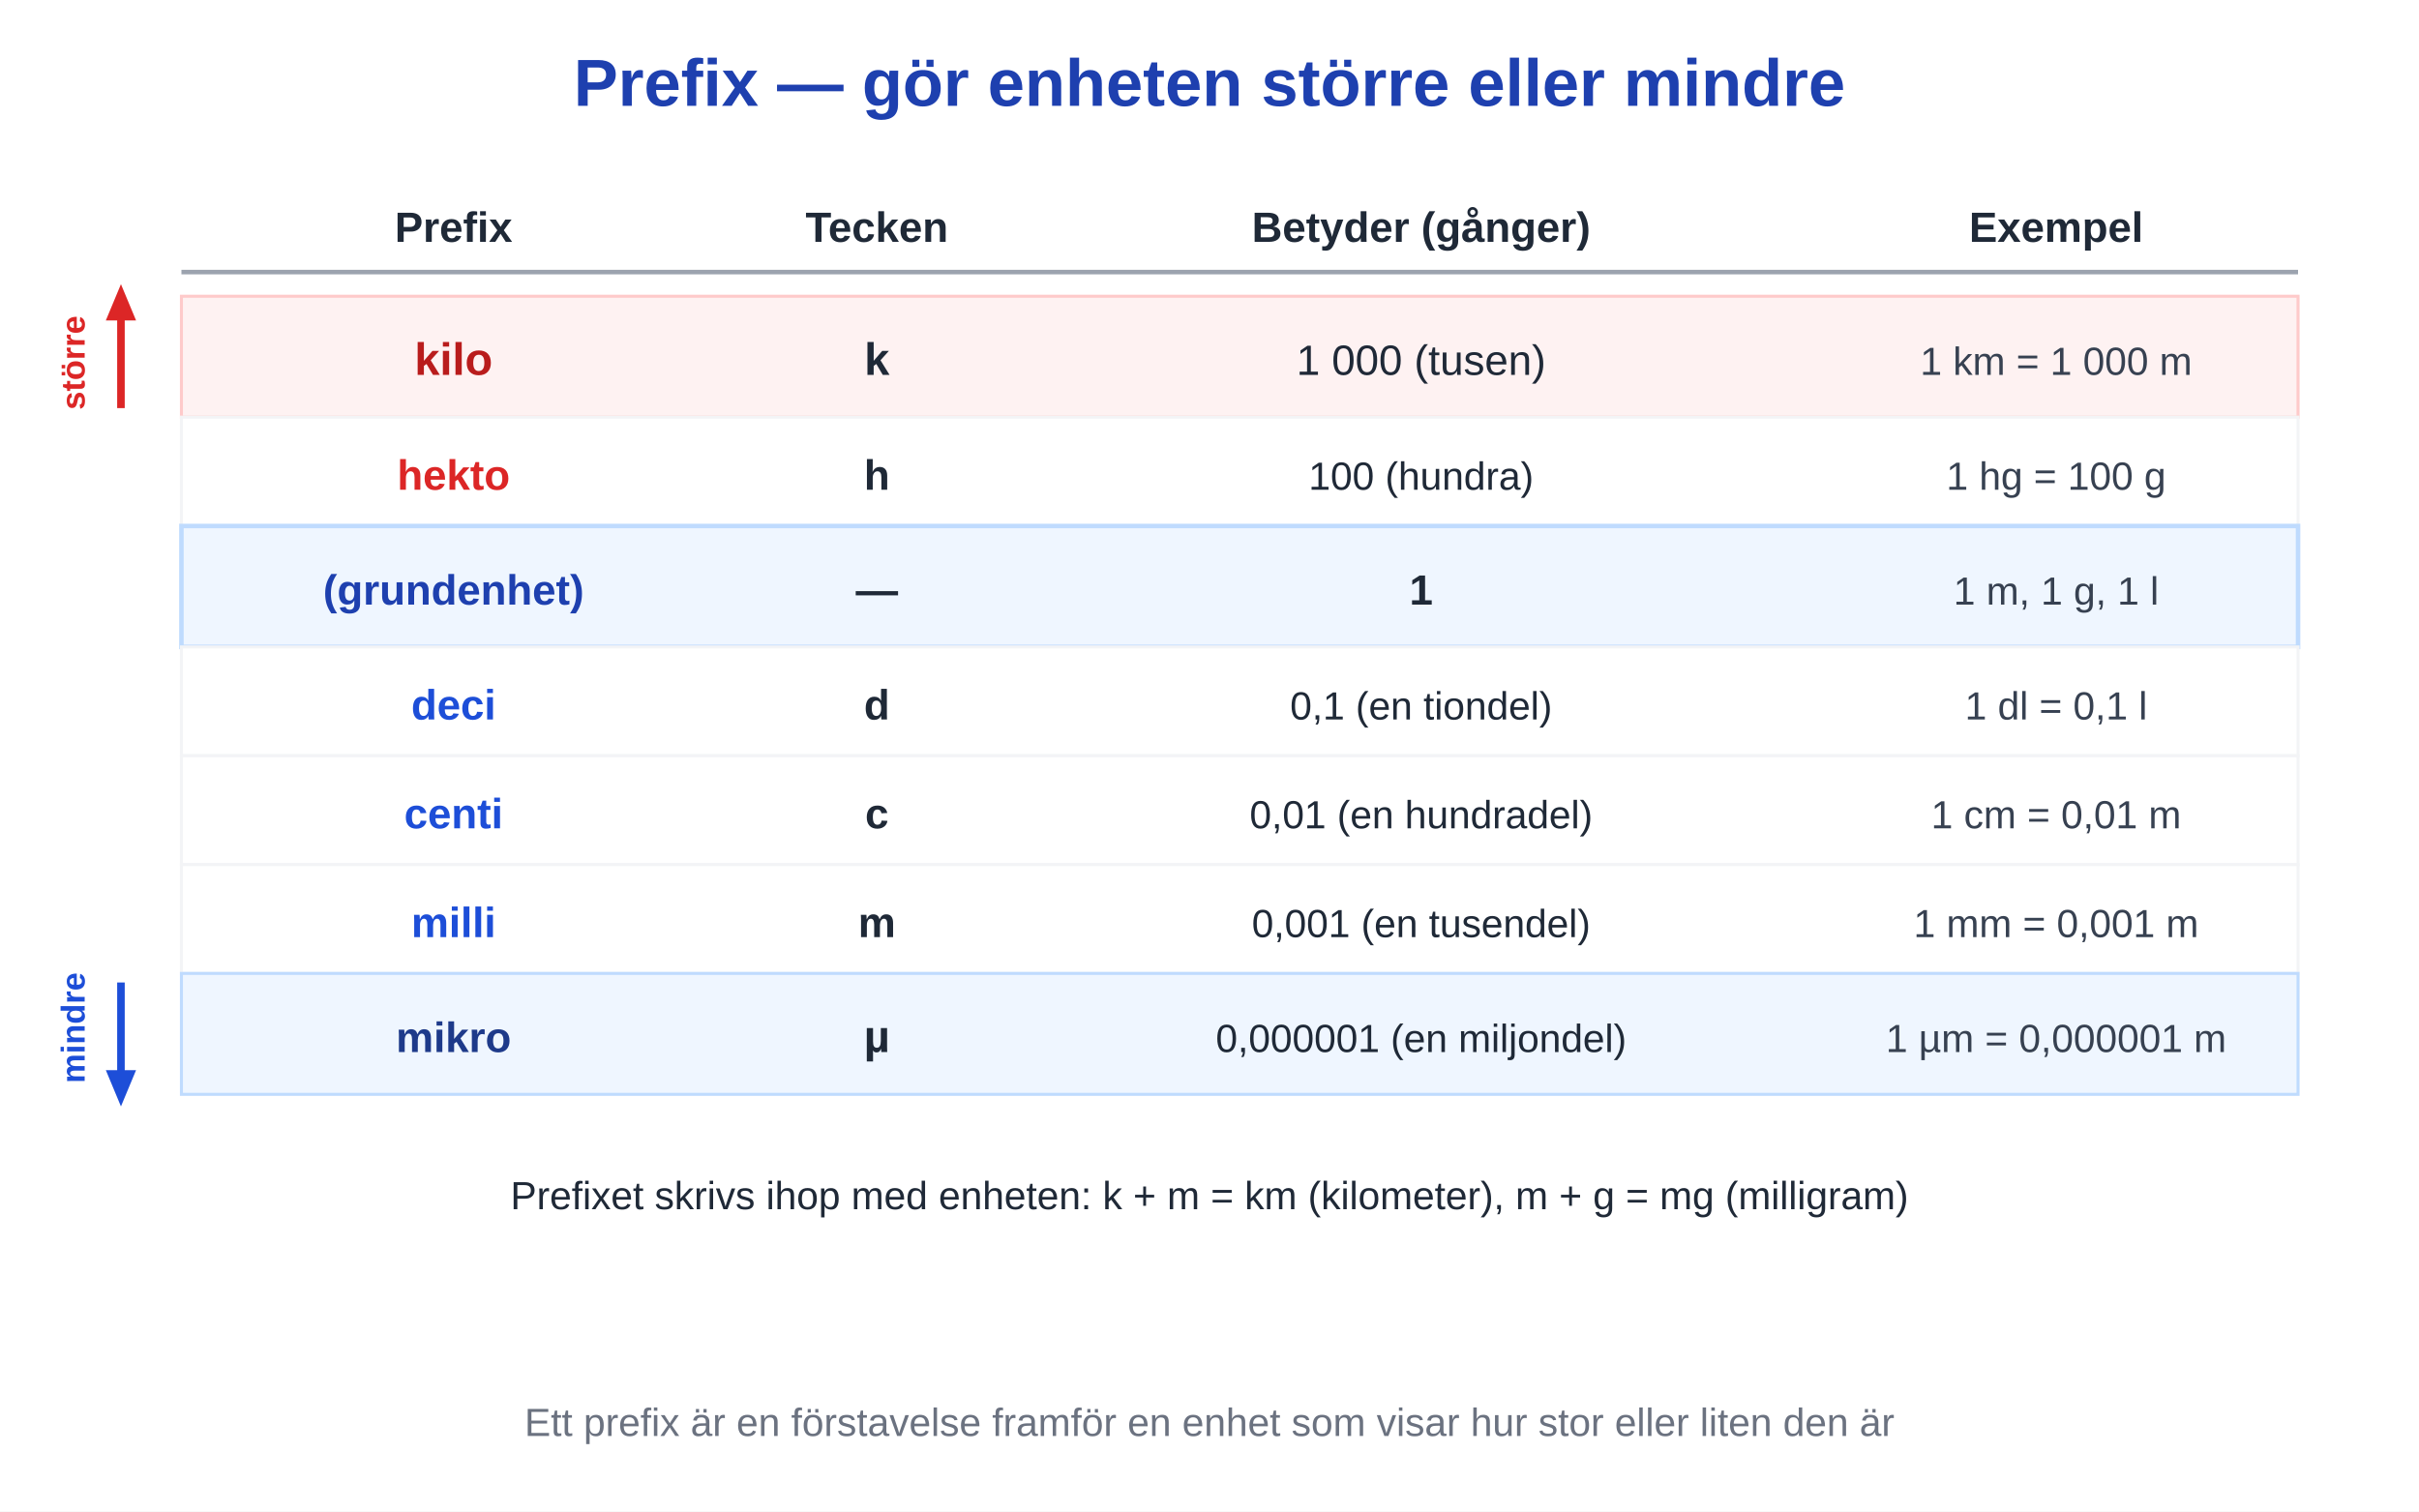
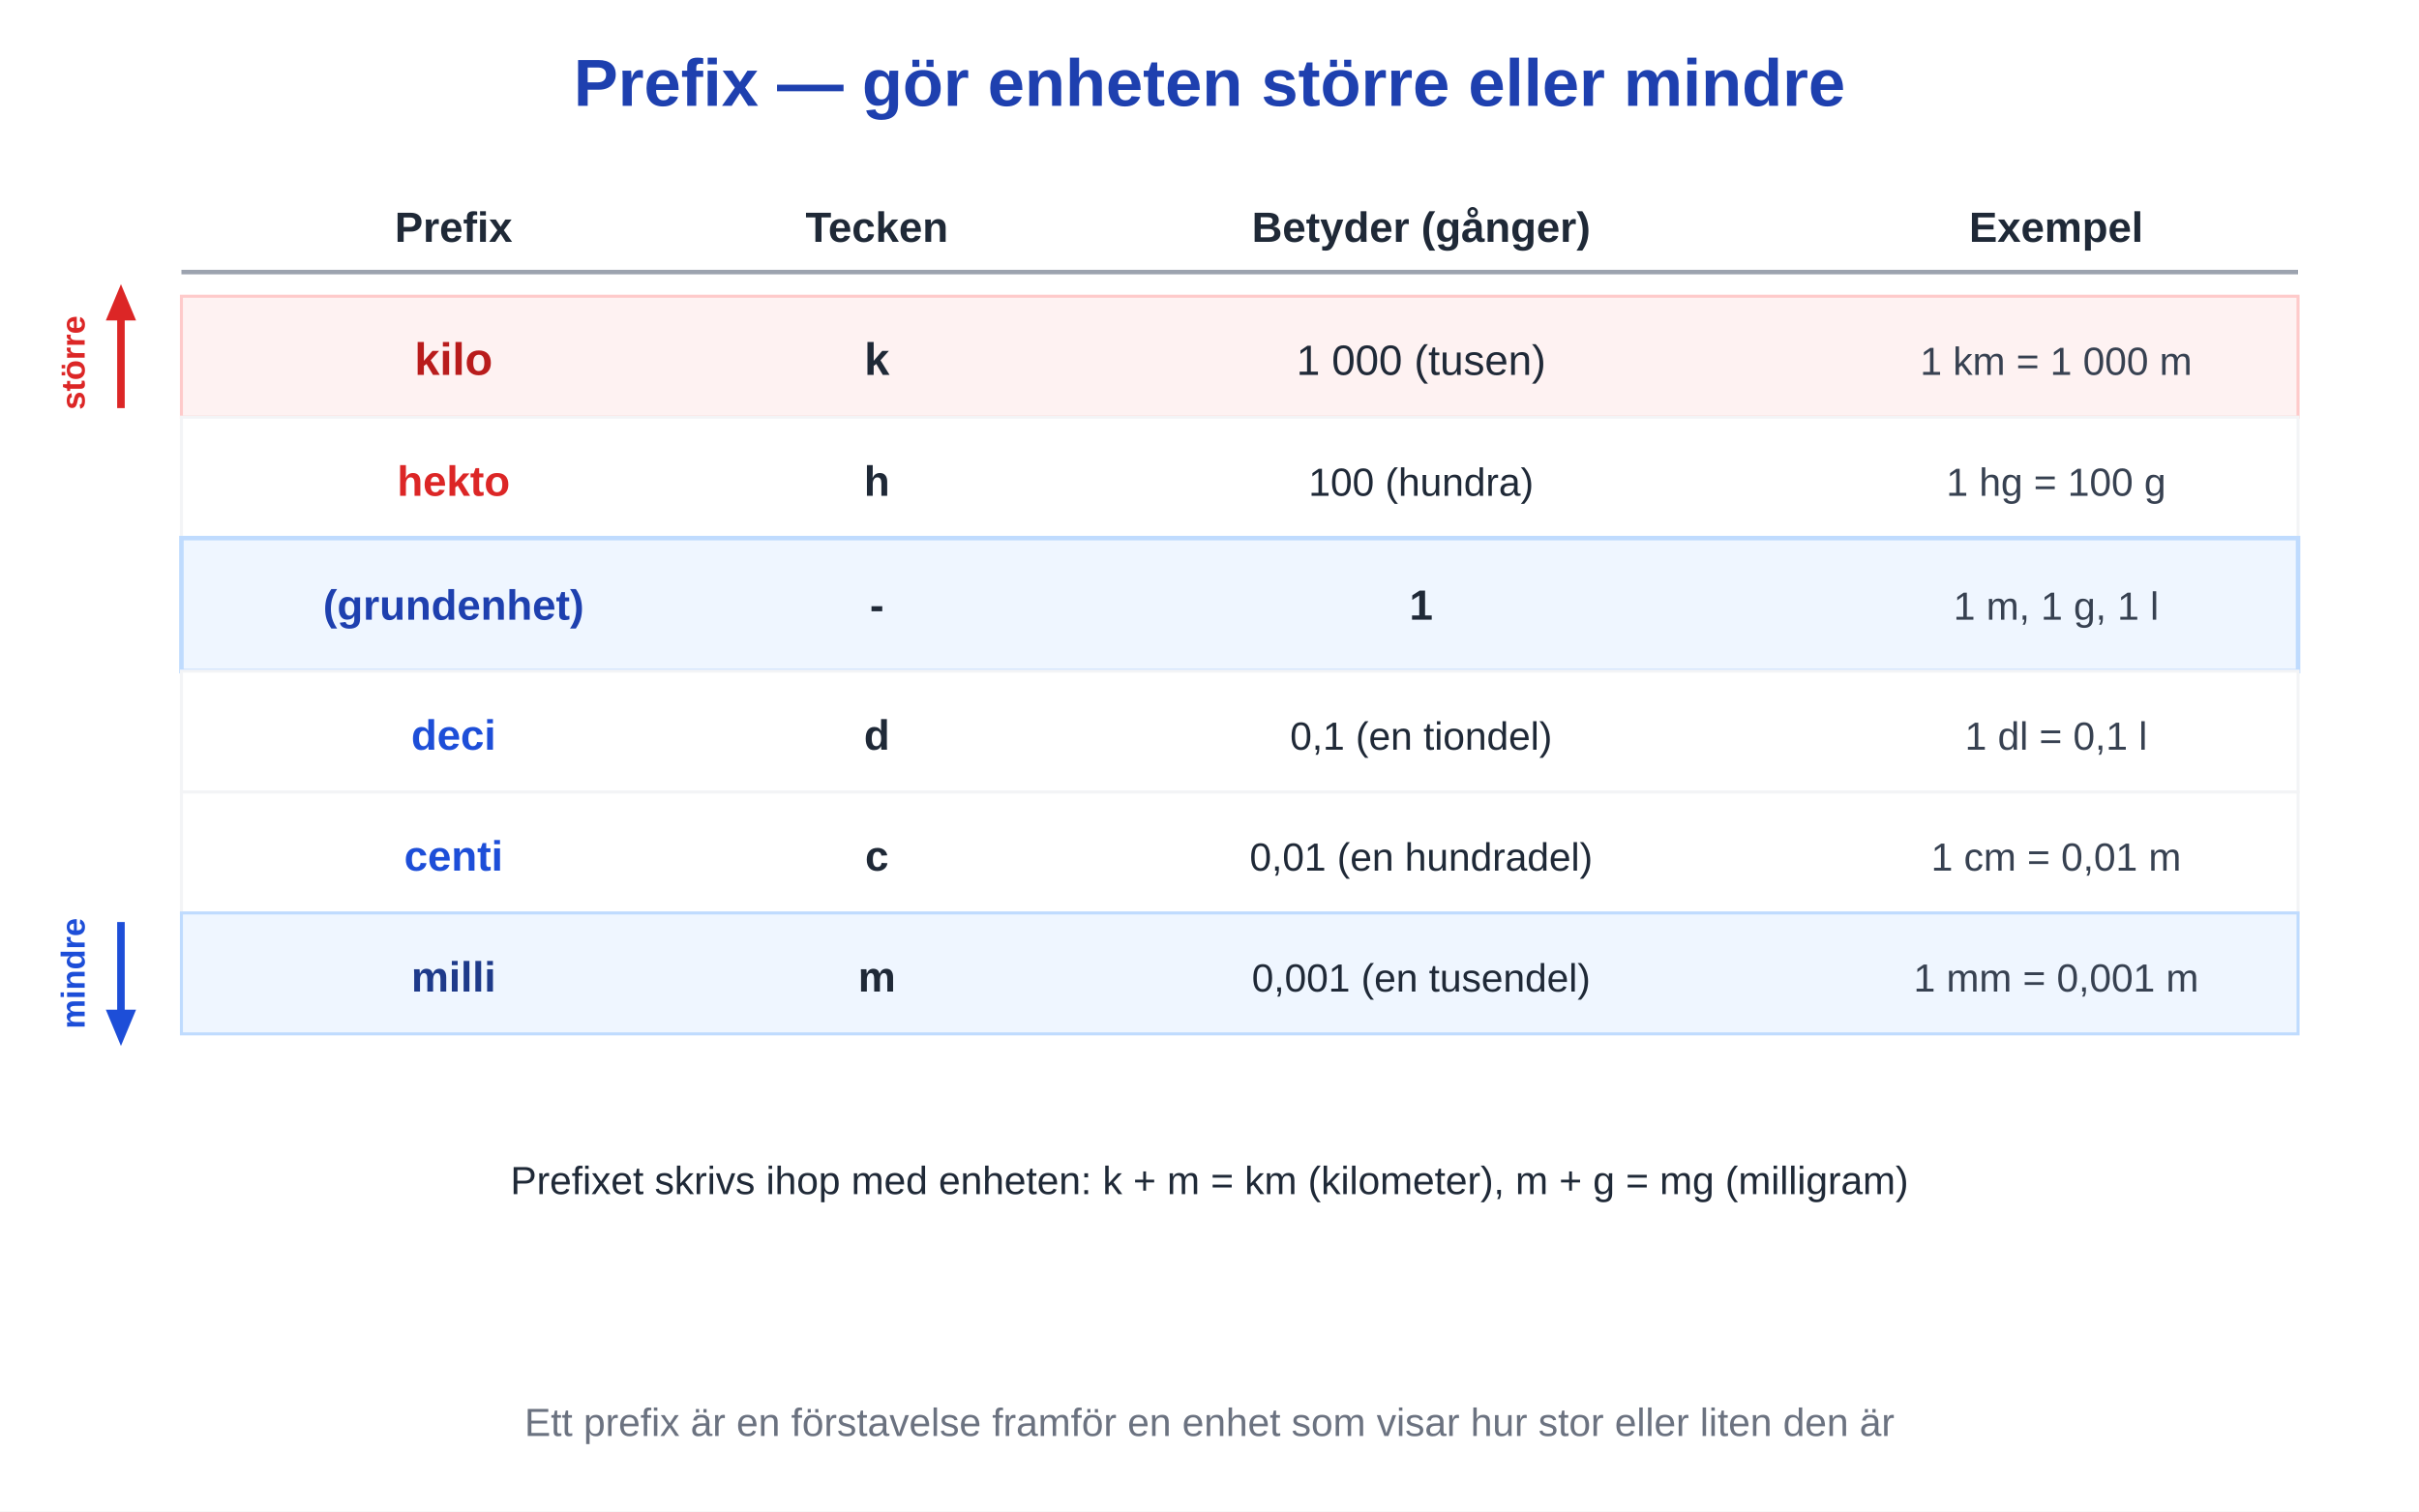
<svg xmlns="http://www.w3.org/2000/svg" viewBox="0 0 800 500" width="800" height="500">
  <rect width="800" height="500" fill="white" />
  <text x="400" y="35" font-family="Arial,sans-serif" font-size="22" fill="#1e40af" text-anchor="middle" font-weight="bold">Prefix — gör enheten större eller mindre</text>
  <text x="150" y="80" font-family="Arial,sans-serif" font-size="14" fill="#1f2937" text-anchor="middle" font-weight="bold">Prefix</text>
  <text x="290" y="80" font-family="Arial,sans-serif" font-size="14" fill="#1f2937" text-anchor="middle" font-weight="bold">Tecken</text>
  <text x="470" y="80" font-family="Arial,sans-serif" font-size="14" fill="#1f2937" text-anchor="middle" font-weight="bold">Betyder (gånger)</text>
  <text x="680" y="80" font-family="Arial,sans-serif" font-size="14" fill="#1f2937" text-anchor="middle" font-weight="bold">Exempel</text>
  <line x1="60" y1="90" x2="760" y2="90" stroke="#9ca3af" stroke-width="1.5" />
  <rect x="60" y="98" width="700" height="40" fill="#fef2f2" stroke="#fecaca" stroke-width="1" />
  <text x="150" y="124" font-family="Arial,sans-serif" font-size="15" fill="#b91c1c" text-anchor="middle" font-weight="bold">kilo</text>
  <text x="290" y="124" font-family="Arial,sans-serif" font-size="15" fill="#1f2937" text-anchor="middle" font-weight="bold">k</text>
  <text x="470" y="124" font-family="Arial,sans-serif" font-size="14" fill="#1f2937" text-anchor="middle">1 000 (tusen)</text>
  <text x="680" y="124" font-family="Arial,sans-serif" font-size="13" fill="#374151" text-anchor="middle">1 km = 1 000 m</text>
-   <rect x="60" y="138" width="700" height="36" fill="white" stroke="#f3f4f6" stroke-width="1" />
-   <text x="150" y="162" font-family="Arial,sans-serif" font-size="14" fill="#dc2626" text-anchor="middle" font-weight="bold">hekto</text>
-   <text x="290" y="162" font-family="Arial,sans-serif" font-size="14" fill="#1f2937" text-anchor="middle" font-weight="bold">h</text>
-   <text x="470" y="162" font-family="Arial,sans-serif" font-size="13" fill="#1f2937" text-anchor="middle">100 (hundra)</text>
-   <text x="680" y="162" font-family="Arial,sans-serif" font-size="13" fill="#374151" text-anchor="middle">1 hg = 100 g</text>
-   <rect x="60" y="174" width="700" height="40" fill="#eff6ff" stroke="#bfdbfe" stroke-width="1.5" />
-   <text x="150" y="200" font-family="Arial,sans-serif" font-size="14" fill="#1e40af" text-anchor="middle" font-weight="bold">(grundenhet)</text>
-   <text x="290" y="200" font-family="Arial,sans-serif" font-size="14" fill="#1f2937" text-anchor="middle" font-weight="bold">—</text>
-   <text x="470" y="200" font-family="Arial,sans-serif" font-size="14" fill="#1f2937" text-anchor="middle" font-weight="bold">1</text>
-   <text x="680" y="200" font-family="Arial,sans-serif" font-size="13" fill="#374151" text-anchor="middle">1 m, 1 g, 1 l</text>
-   <rect x="60" y="214" width="700" height="36" fill="white" stroke="#f3f4f6" stroke-width="1" />
-   <text x="150" y="238" font-family="Arial,sans-serif" font-size="14" fill="#1d4ed8" text-anchor="middle" font-weight="bold">deci</text>
-   <text x="290" y="238" font-family="Arial,sans-serif" font-size="14" fill="#1f2937" text-anchor="middle" font-weight="bold">d</text>
-   <text x="470" y="238" font-family="Arial,sans-serif" font-size="13" fill="#1f2937" text-anchor="middle">0,1 (en tiondel)</text>
-   <text x="680" y="238" font-family="Arial,sans-serif" font-size="13" fill="#374151" text-anchor="middle">1 dl = 0,1 l</text>
-   <rect x="60" y="250" width="700" height="36" fill="white" stroke="#f3f4f6" stroke-width="1" />
-   <text x="150" y="274" font-family="Arial,sans-serif" font-size="14" fill="#1d4ed8" text-anchor="middle" font-weight="bold">centi</text>
-   <text x="290" y="274" font-family="Arial,sans-serif" font-size="14" fill="#1f2937" text-anchor="middle" font-weight="bold">c</text>
-   <text x="470" y="274" font-family="Arial,sans-serif" font-size="13" fill="#1f2937" text-anchor="middle">0,01 (en hundradel)</text>
-   <text x="680" y="274" font-family="Arial,sans-serif" font-size="13" fill="#374151" text-anchor="middle">1 cm = 0,01 m</text>
-   <rect x="60" y="286" width="700" height="36" fill="white" stroke="#f3f4f6" stroke-width="1" />
-   <text x="150" y="310" font-family="Arial,sans-serif" font-size="14" fill="#1d4ed8" text-anchor="middle" font-weight="bold">milli</text>
-   <text x="290" y="310" font-family="Arial,sans-serif" font-size="14" fill="#1f2937" text-anchor="middle" font-weight="bold">m</text>
-   <text x="470" y="310" font-family="Arial,sans-serif" font-size="13" fill="#1f2937" text-anchor="middle">0,001 (en tusendel)</text>
-   <text x="680" y="310" font-family="Arial,sans-serif" font-size="13" fill="#374151" text-anchor="middle">1 mm = 0,001 m</text>
-   <rect x="60" y="322" width="700" height="40" fill="#eff6ff" stroke="#bfdbfe" stroke-width="1" />
-   <text x="150" y="348" font-family="Arial,sans-serif" font-size="14" fill="#1e3a8a" text-anchor="middle" font-weight="bold">mikro</text>
-   <text x="290" y="348" font-family="Arial,sans-serif" font-size="15" fill="#1f2937" text-anchor="middle" font-weight="bold">µ</text>
-   <text x="470" y="348" font-family="Arial,sans-serif" font-size="13" fill="#1f2937" text-anchor="middle">0,000001 (en miljondel)</text>
-   <text x="680" y="348" font-family="Arial,sans-serif" font-size="13" fill="#374151" text-anchor="middle">1 µm = 0,000001 m</text>
+   <rect x="60" y="138" width="700" height="40" fill="white" stroke="#f3f4f6" stroke-width="1" />
+   <text x="150" y="164" font-family="Arial,sans-serif" font-size="14" fill="#dc2626" text-anchor="middle" font-weight="bold">hekto</text>
+   <text x="290" y="164" font-family="Arial,sans-serif" font-size="14" fill="#1f2937" text-anchor="middle" font-weight="bold">h</text>
+   <text x="470" y="164" font-family="Arial,sans-serif" font-size="13" fill="#1f2937" text-anchor="middle">100 (hundra)</text>
+   <text x="680" y="164" font-family="Arial,sans-serif" font-size="13" fill="#374151" text-anchor="middle">1 hg = 100 g</text>
+   <rect x="60" y="178" width="700" height="44" fill="#eff6ff" stroke="#bfdbfe" stroke-width="1.5" />
+   <text x="150" y="205" font-family="Arial,sans-serif" font-size="14" fill="#1e40af" text-anchor="middle" font-weight="bold">(grundenhet)</text>
+   <text x="290" y="205" font-family="Arial,sans-serif" font-size="14" fill="#1f2937" text-anchor="middle" font-weight="bold">-</text>
+   <text x="470" y="205" font-family="Arial,sans-serif" font-size="14" fill="#1f2937" text-anchor="middle" font-weight="bold">1</text>
+   <text x="680" y="205" font-family="Arial,sans-serif" font-size="13" fill="#374151" text-anchor="middle">1 m, 1 g, 1 l</text>
+   <rect x="60" y="222" width="700" height="40" fill="white" stroke="#f3f4f6" stroke-width="1" />
+   <text x="150" y="248" font-family="Arial,sans-serif" font-size="14" fill="#1d4ed8" text-anchor="middle" font-weight="bold">deci</text>
+   <text x="290" y="248" font-family="Arial,sans-serif" font-size="14" fill="#1f2937" text-anchor="middle" font-weight="bold">d</text>
+   <text x="470" y="248" font-family="Arial,sans-serif" font-size="13" fill="#1f2937" text-anchor="middle">0,1 (en tiondel)</text>
+   <text x="680" y="248" font-family="Arial,sans-serif" font-size="13" fill="#374151" text-anchor="middle">1 dl = 0,1 l</text>
+   <rect x="60" y="262" width="700" height="40" fill="white" stroke="#f3f4f6" stroke-width="1" />
+   <text x="150" y="288" font-family="Arial,sans-serif" font-size="14" fill="#1d4ed8" text-anchor="middle" font-weight="bold">centi</text>
+   <text x="290" y="288" font-family="Arial,sans-serif" font-size="14" fill="#1f2937" text-anchor="middle" font-weight="bold">c</text>
+   <text x="470" y="288" font-family="Arial,sans-serif" font-size="13" fill="#1f2937" text-anchor="middle">0,01 (en hundradel)</text>
+   <text x="680" y="288" font-family="Arial,sans-serif" font-size="13" fill="#374151" text-anchor="middle">1 cm = 0,01 m</text>
+   <rect x="60" y="302" width="700" height="40" fill="#eff6ff" stroke="#bfdbfe" stroke-width="1" />
+   <text x="150" y="328" font-family="Arial,sans-serif" font-size="14" fill="#1e3a8a" text-anchor="middle" font-weight="bold">milli</text>
+   <text x="290" y="328" font-family="Arial,sans-serif" font-size="14" fill="#1f2937" text-anchor="middle" font-weight="bold">m</text>
+   <text x="470" y="328" font-family="Arial,sans-serif" font-size="13" fill="#1f2937" text-anchor="middle">0,001 (en tusendel)</text>
+   <text x="680" y="328" font-family="Arial,sans-serif" font-size="13" fill="#374151" text-anchor="middle">1 mm = 0,001 m</text>
  <line x1="40" y1="135" x2="40" y2="100" stroke="#dc2626" stroke-width="2.5" />
  <polygon points="40,94 35,106 45,106" fill="#dc2626" />
  <text x="28" y="120" font-family="Arial,sans-serif" font-size="11" fill="#dc2626" text-anchor="middle" font-weight="bold" transform="rotate(-90 28 120)">större</text>
-   <line x1="40" y1="325" x2="40" y2="360" stroke="#1d4ed8" stroke-width="2.5" />
-   <polygon points="40,366 35,354 45,354" fill="#1d4ed8" />
-   <text x="28" y="340" font-family="Arial,sans-serif" font-size="11" fill="#1d4ed8" text-anchor="middle" font-weight="bold" transform="rotate(-90 28 340)">mindre</text>
-   <text x="400" y="400" font-family="Arial,sans-serif" font-size="13" fill="#1f2937" text-anchor="middle">Prefixet skrivs ihop med enheten: k + m = km (kilometer), m + g = mg (milligram)</text>
+   <line x1="40" y1="305" x2="40" y2="340" stroke="#1d4ed8" stroke-width="2.5" />
+   <polygon points="40,346 35,334 45,334" fill="#1d4ed8" />
+   <text x="28" y="322" font-family="Arial,sans-serif" font-size="11" fill="#1d4ed8" text-anchor="middle" font-weight="bold" transform="rotate(-90 28 322)">mindre</text>
+   <text x="400" y="395" font-family="Arial,sans-serif" font-size="13" fill="#1f2937" text-anchor="middle">Prefixet skrivs ihop med enheten: k + m = km (kilometer), m + g = mg (milligram)</text>
  <text x="400" y="475" font-family="Arial,sans-serif" font-size="13" fill="#6b7280" text-anchor="middle">Ett prefix är en förstavelse framför en enhet som visar hur stor eller liten den är</text>
</svg>
